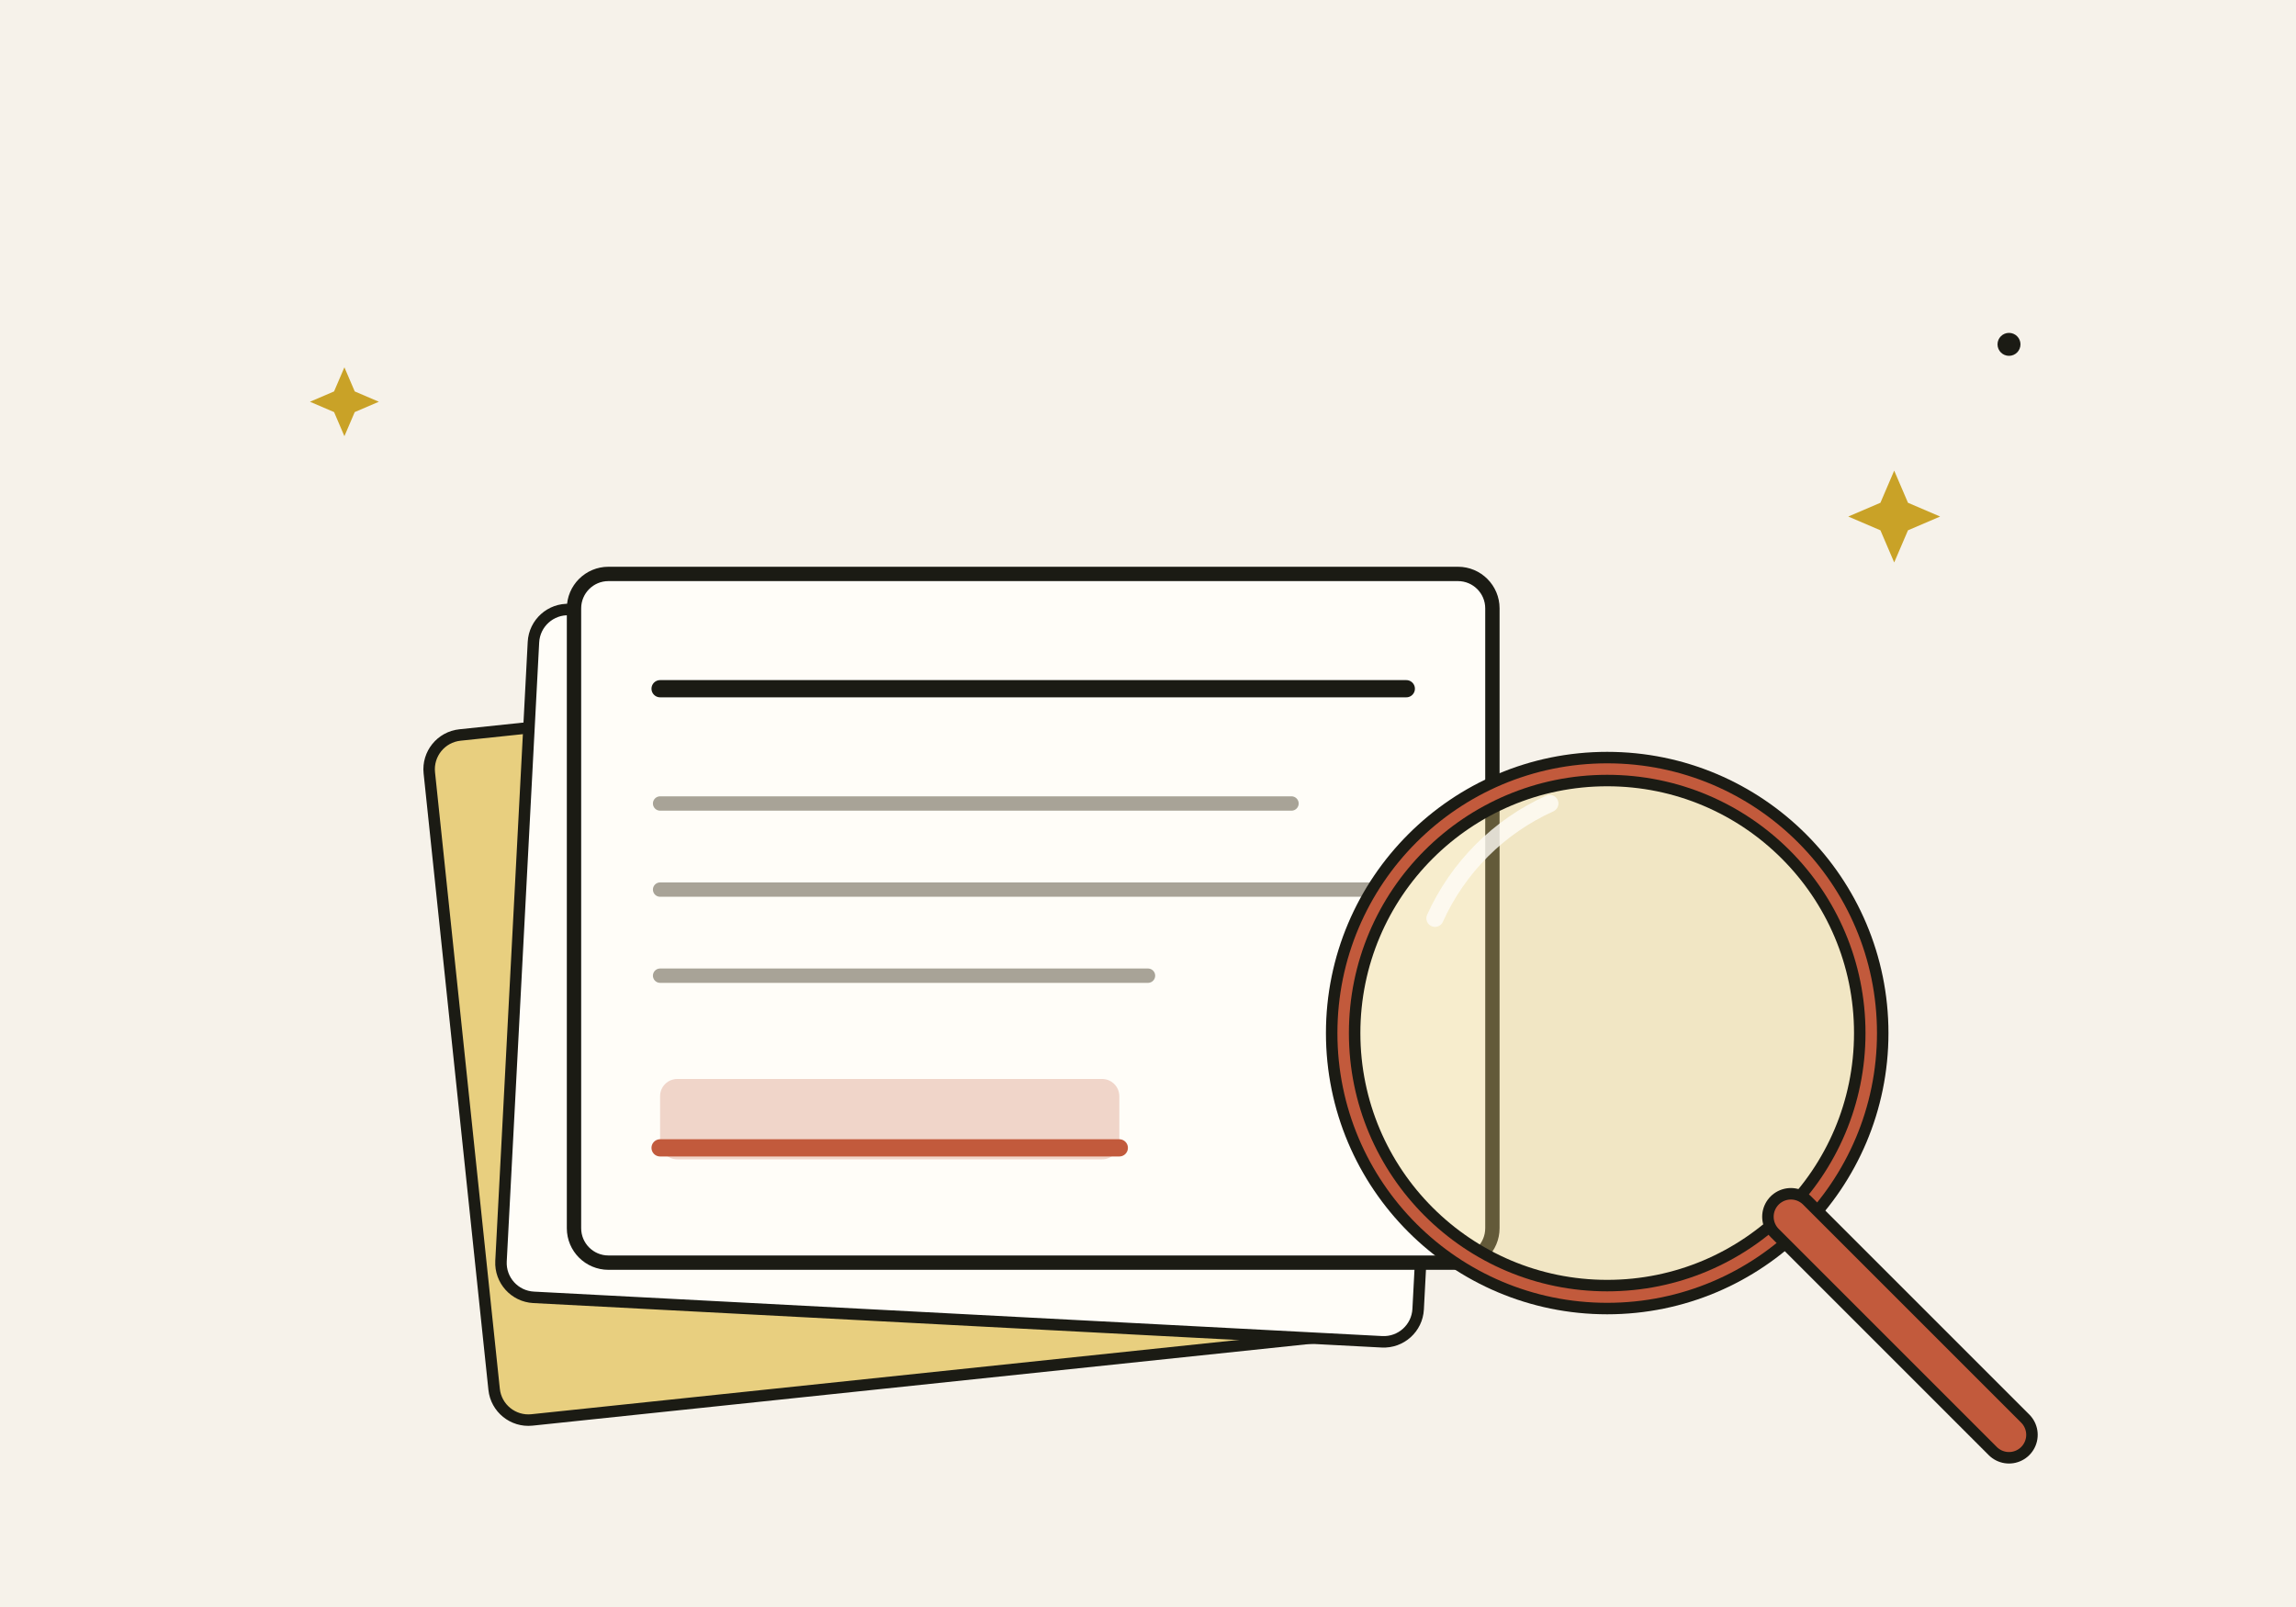
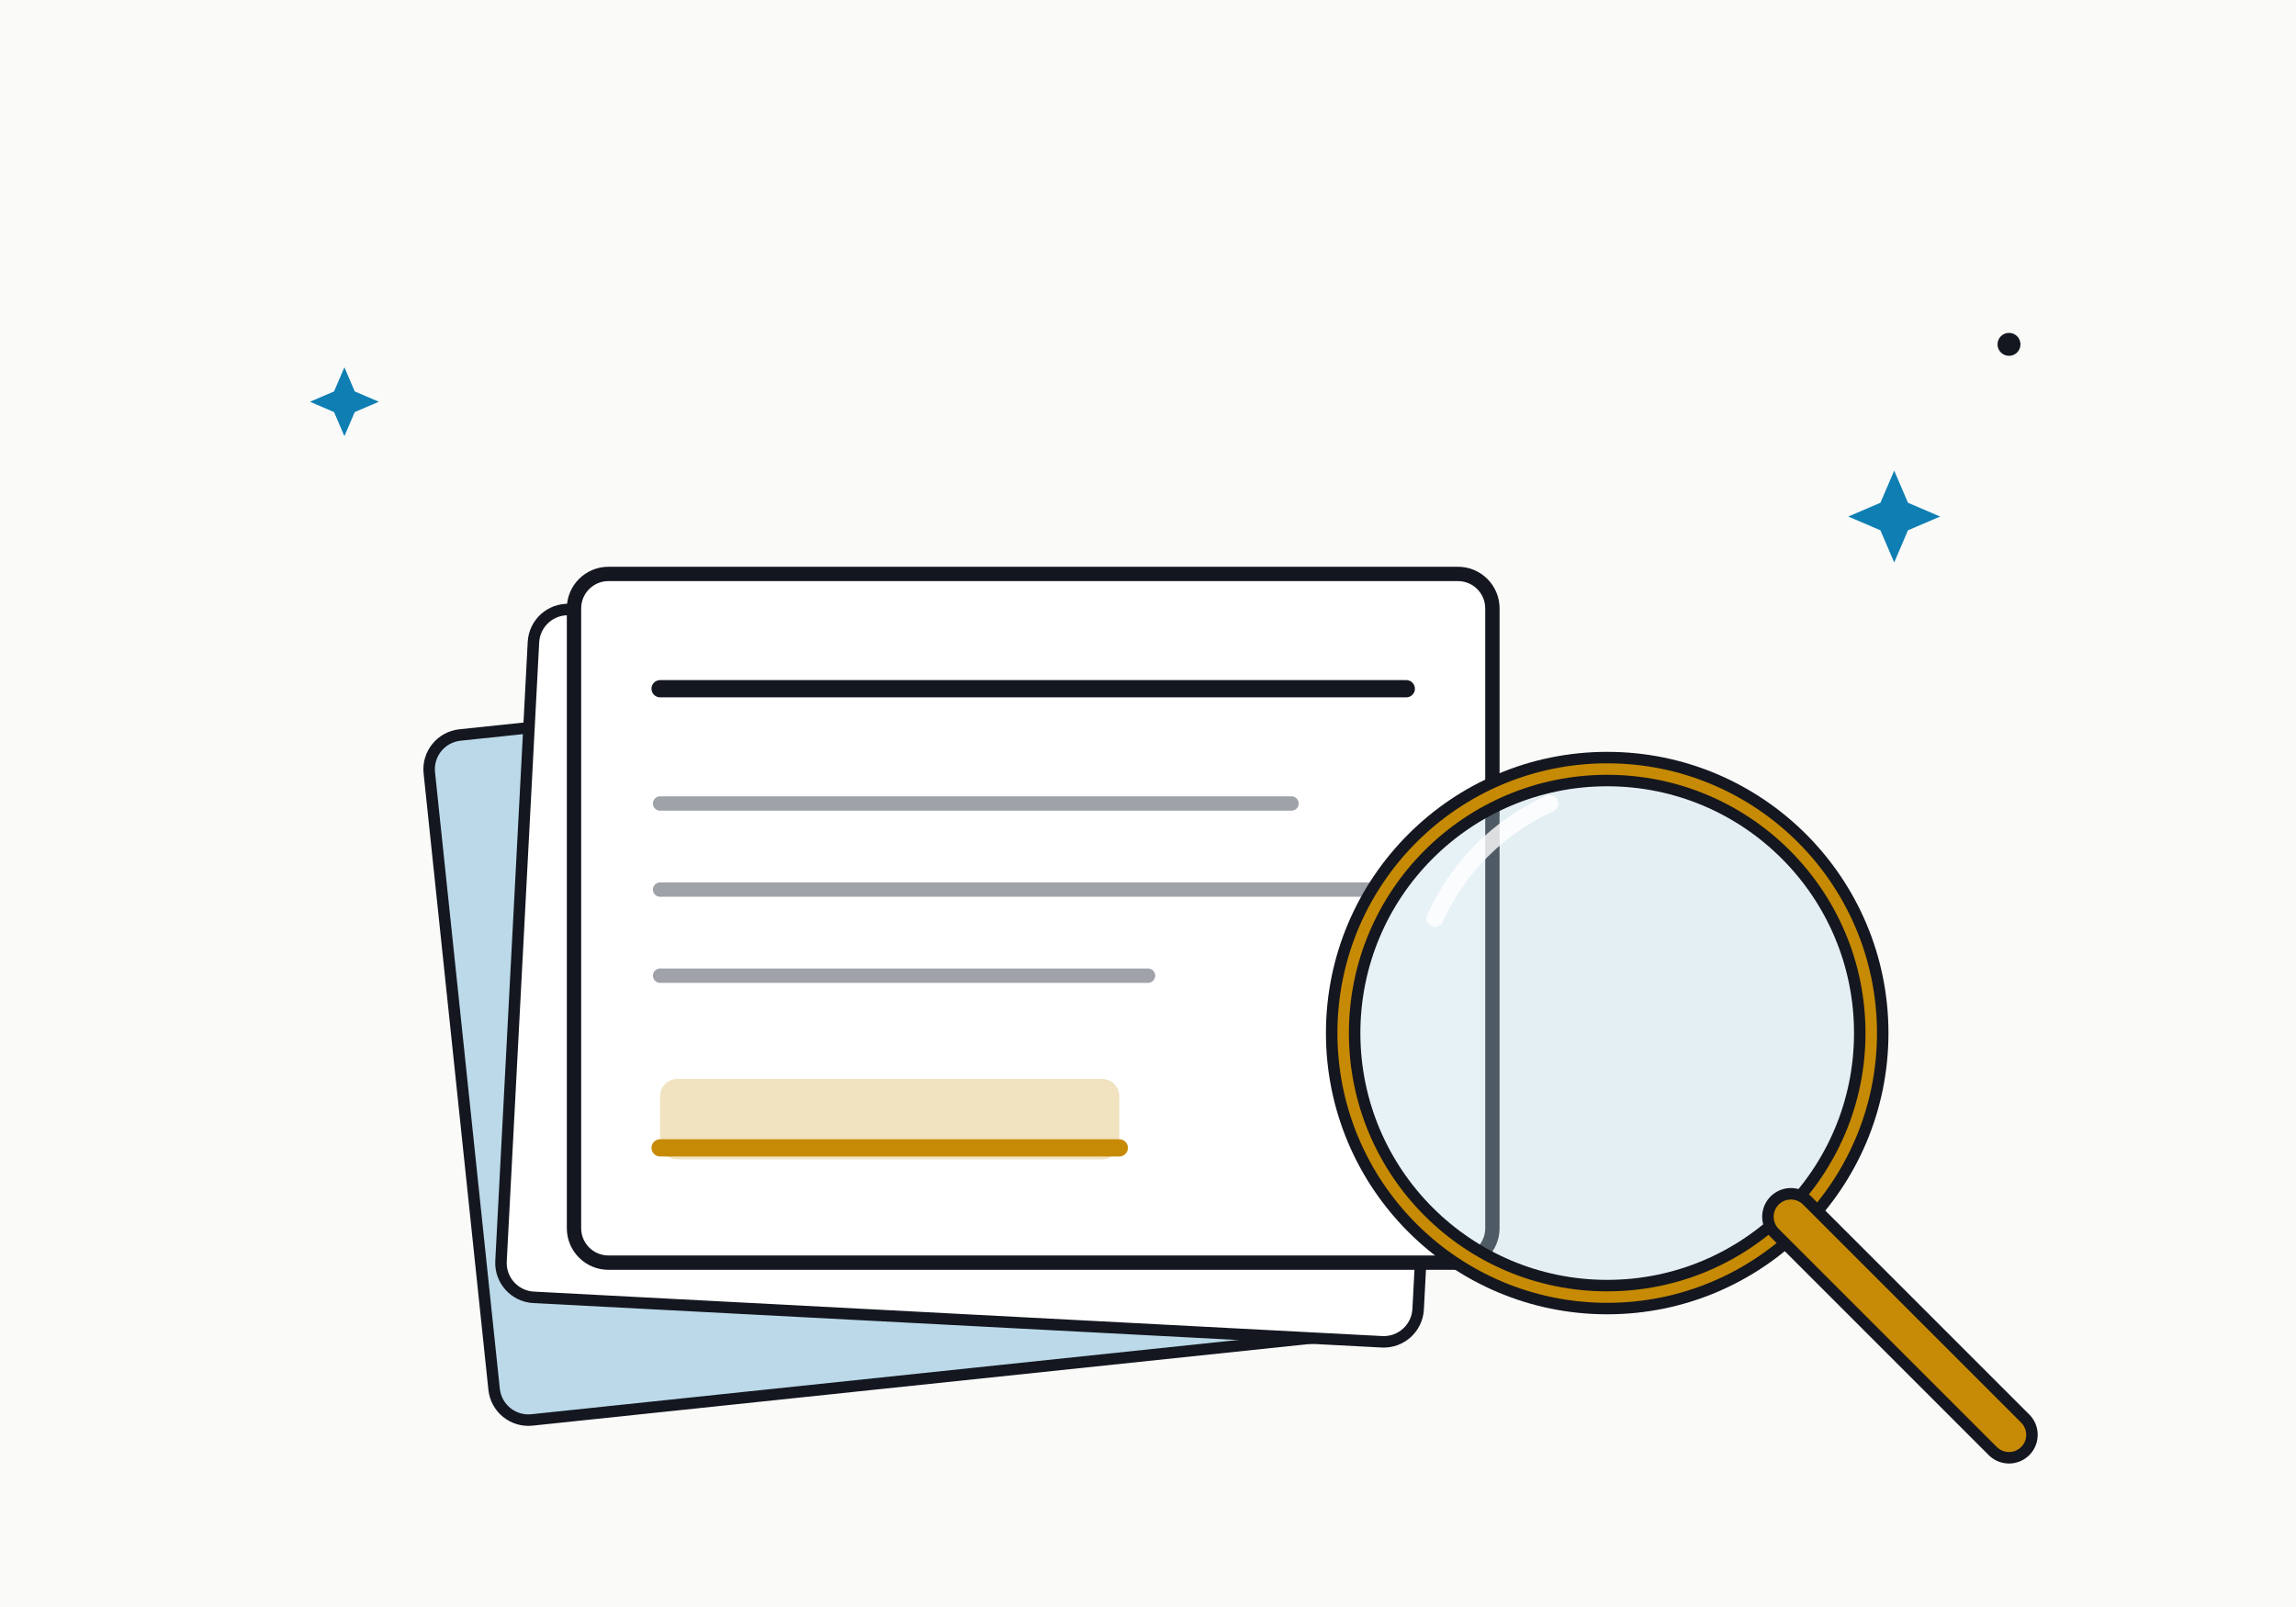
<svg xmlns="http://www.w3.org/2000/svg" viewBox="0 0 400 280" width="400" height="280">
-   <rect width="400" height="280" fill="#F6F2EA" />
-   <path d="M60 64 L61.8 68.2 L66 70 L61.8 71.8 L60 76 L58.2 71.8 L54 70 L58.2 68.2 Z" fill="#C9A227" />
-   <circle cx="350" cy="60" r="2" fill="#1B1B14" />
-   <rect x="80" y="120" width="160" height="120" rx="6" fill="#E8CF7F" stroke="#1B1B14" stroke-width="2" transform="rotate(-6 160 180)" />
-   <rect x="90" y="110" width="160" height="120" rx="6" fill="#FFFDF8" stroke="#1B1B14" stroke-width="2" transform="rotate(3 170 170)" />
-   <rect x="100" y="100" width="160" height="120" rx="6" fill="#FFFDF8" stroke="#1B1B14" stroke-width="2.5" />
-   <line x1="115" y1="120" x2="245" y2="120" stroke="#1B1B14" stroke-width="3" stroke-linecap="round" />
-   <line x1="115" y1="140" x2="225" y2="140" stroke="#6E6856" stroke-width="2.5" stroke-linecap="round" opacity="0.6" />
-   <line x1="115" y1="155" x2="240" y2="155" stroke="#6E6856" stroke-width="2.5" stroke-linecap="round" opacity="0.6" />
-   <line x1="115" y1="170" x2="200" y2="170" stroke="#6E6856" stroke-width="2.5" stroke-linecap="round" opacity="0.6" />
-   <rect x="115" y="188" width="80" height="14" rx="3" fill="#C25A3C" opacity="0.25" />
-   <line x1="115" y1="200" x2="195" y2="200" stroke="#C25A3C" stroke-width="3" stroke-linecap="round" />
-   <circle cx="280" cy="180" r="46" fill="#E8CF7F" opacity="0.35" />
-   <circle cx="280" cy="180" r="46" fill="none" stroke="#1B1B14" stroke-width="6" />
-   <circle cx="280" cy="180" r="46" fill="none" stroke="#C25A3C" stroke-width="2" />
-   <path d="M250 160 A40 40 0 0 1 270 140" fill="none" stroke="#FFFDF8" stroke-width="3" stroke-linecap="round" opacity="0.8" />
-   <line x1="312" y1="212" x2="350" y2="250" stroke="#1B1B14" stroke-width="10" stroke-linecap="round" />
-   <line x1="312" y1="212" x2="350" y2="250" stroke="#C25A3C" stroke-width="6" stroke-linecap="round" />
-   <path d="M330 82 L332.4 87.6 L338 90 L332.4 92.4 L330 98 L327.6 92.4 L322 90 L327.6 87.6 Z" fill="#C9A227" />
+   <rect width="400" height="280" fill="#FAFAF9" />
+   <path d="M60 64 L61.8 68.2 L66 70 L61.8 71.8 L60 76 L58.2 71.8 L54 70 L58.2 68.2 Z" fill="#0E7EB3" />
+   <circle cx="350" cy="60" r="2" fill="#14171F" />
+   <rect x="80" y="120" width="160" height="120" rx="6" fill="#BBD9E9" stroke="#14171F" stroke-width="2" transform="rotate(-6 160 180)" />
+   <rect x="90" y="110" width="160" height="120" rx="6" fill="#FFFFFF" stroke="#14171F" stroke-width="2" transform="rotate(3 170 170)" />
+   <rect x="100" y="100" width="160" height="120" rx="6" fill="#FFFFFF" stroke="#14171F" stroke-width="2.5" />
+   <line x1="115" y1="120" x2="245" y2="120" stroke="#14171F" stroke-width="3" stroke-linecap="round" />
+   <line x1="115" y1="140" x2="225" y2="140" stroke="#5F6470" stroke-width="2.5" stroke-linecap="round" opacity="0.6" />
+   <line x1="115" y1="155" x2="240" y2="155" stroke="#5F6470" stroke-width="2.5" stroke-linecap="round" opacity="0.6" />
+   <line x1="115" y1="170" x2="200" y2="170" stroke="#5F6470" stroke-width="2.5" stroke-linecap="round" opacity="0.6" />
+   <rect x="115" y="188" width="80" height="14" rx="3" fill="#C78A04" opacity="0.25" />
+   <line x1="115" y1="200" x2="195" y2="200" stroke="#C78A04" stroke-width="3" stroke-linecap="round" />
+   <circle cx="280" cy="180" r="46" fill="#BBD9E9" opacity="0.35" />
+   <circle cx="280" cy="180" r="46" fill="none" stroke="#14171F" stroke-width="6" />
+   <circle cx="280" cy="180" r="46" fill="none" stroke="#C78A04" stroke-width="2" />
+   <path d="M250 160 A40 40 0 0 1 270 140" fill="none" stroke="#FFFFFF" stroke-width="3" stroke-linecap="round" opacity="0.8" />
+   <line x1="312" y1="212" x2="350" y2="250" stroke="#14171F" stroke-width="10" stroke-linecap="round" />
+   <line x1="312" y1="212" x2="350" y2="250" stroke="#C78A04" stroke-width="6" stroke-linecap="round" />
+   <path d="M330 82 L332.4 87.6 L338 90 L332.4 92.4 L330 98 L327.6 92.4 L322 90 L327.6 87.6 Z" fill="#0E7EB3" />
</svg>
